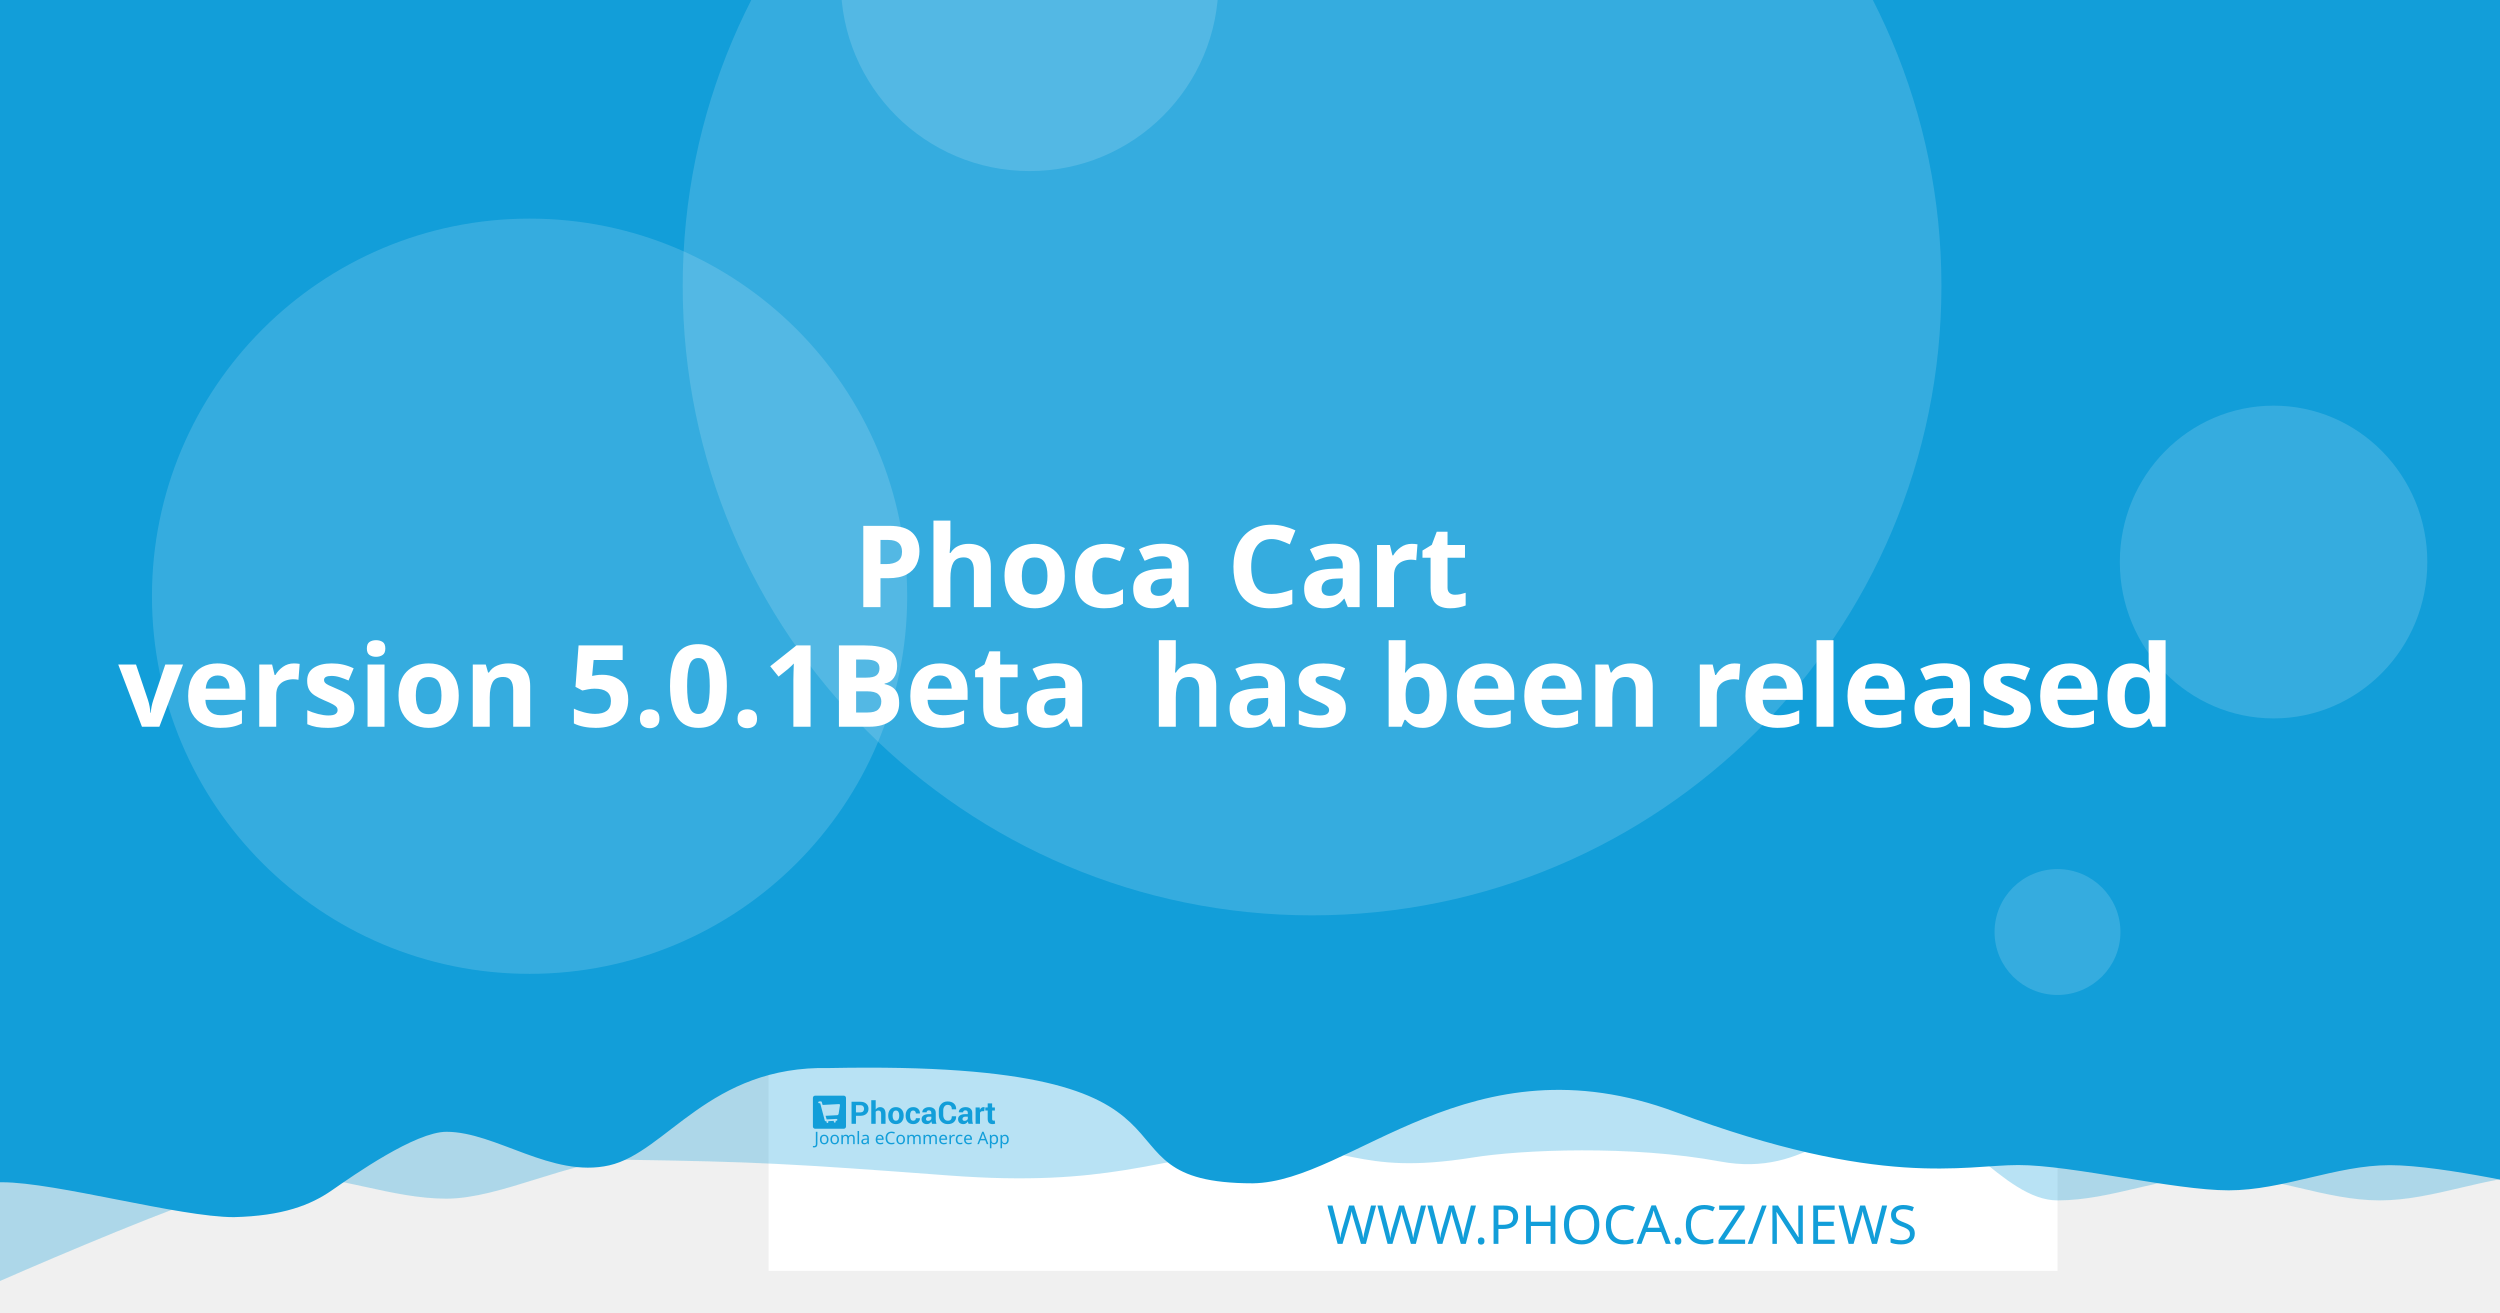
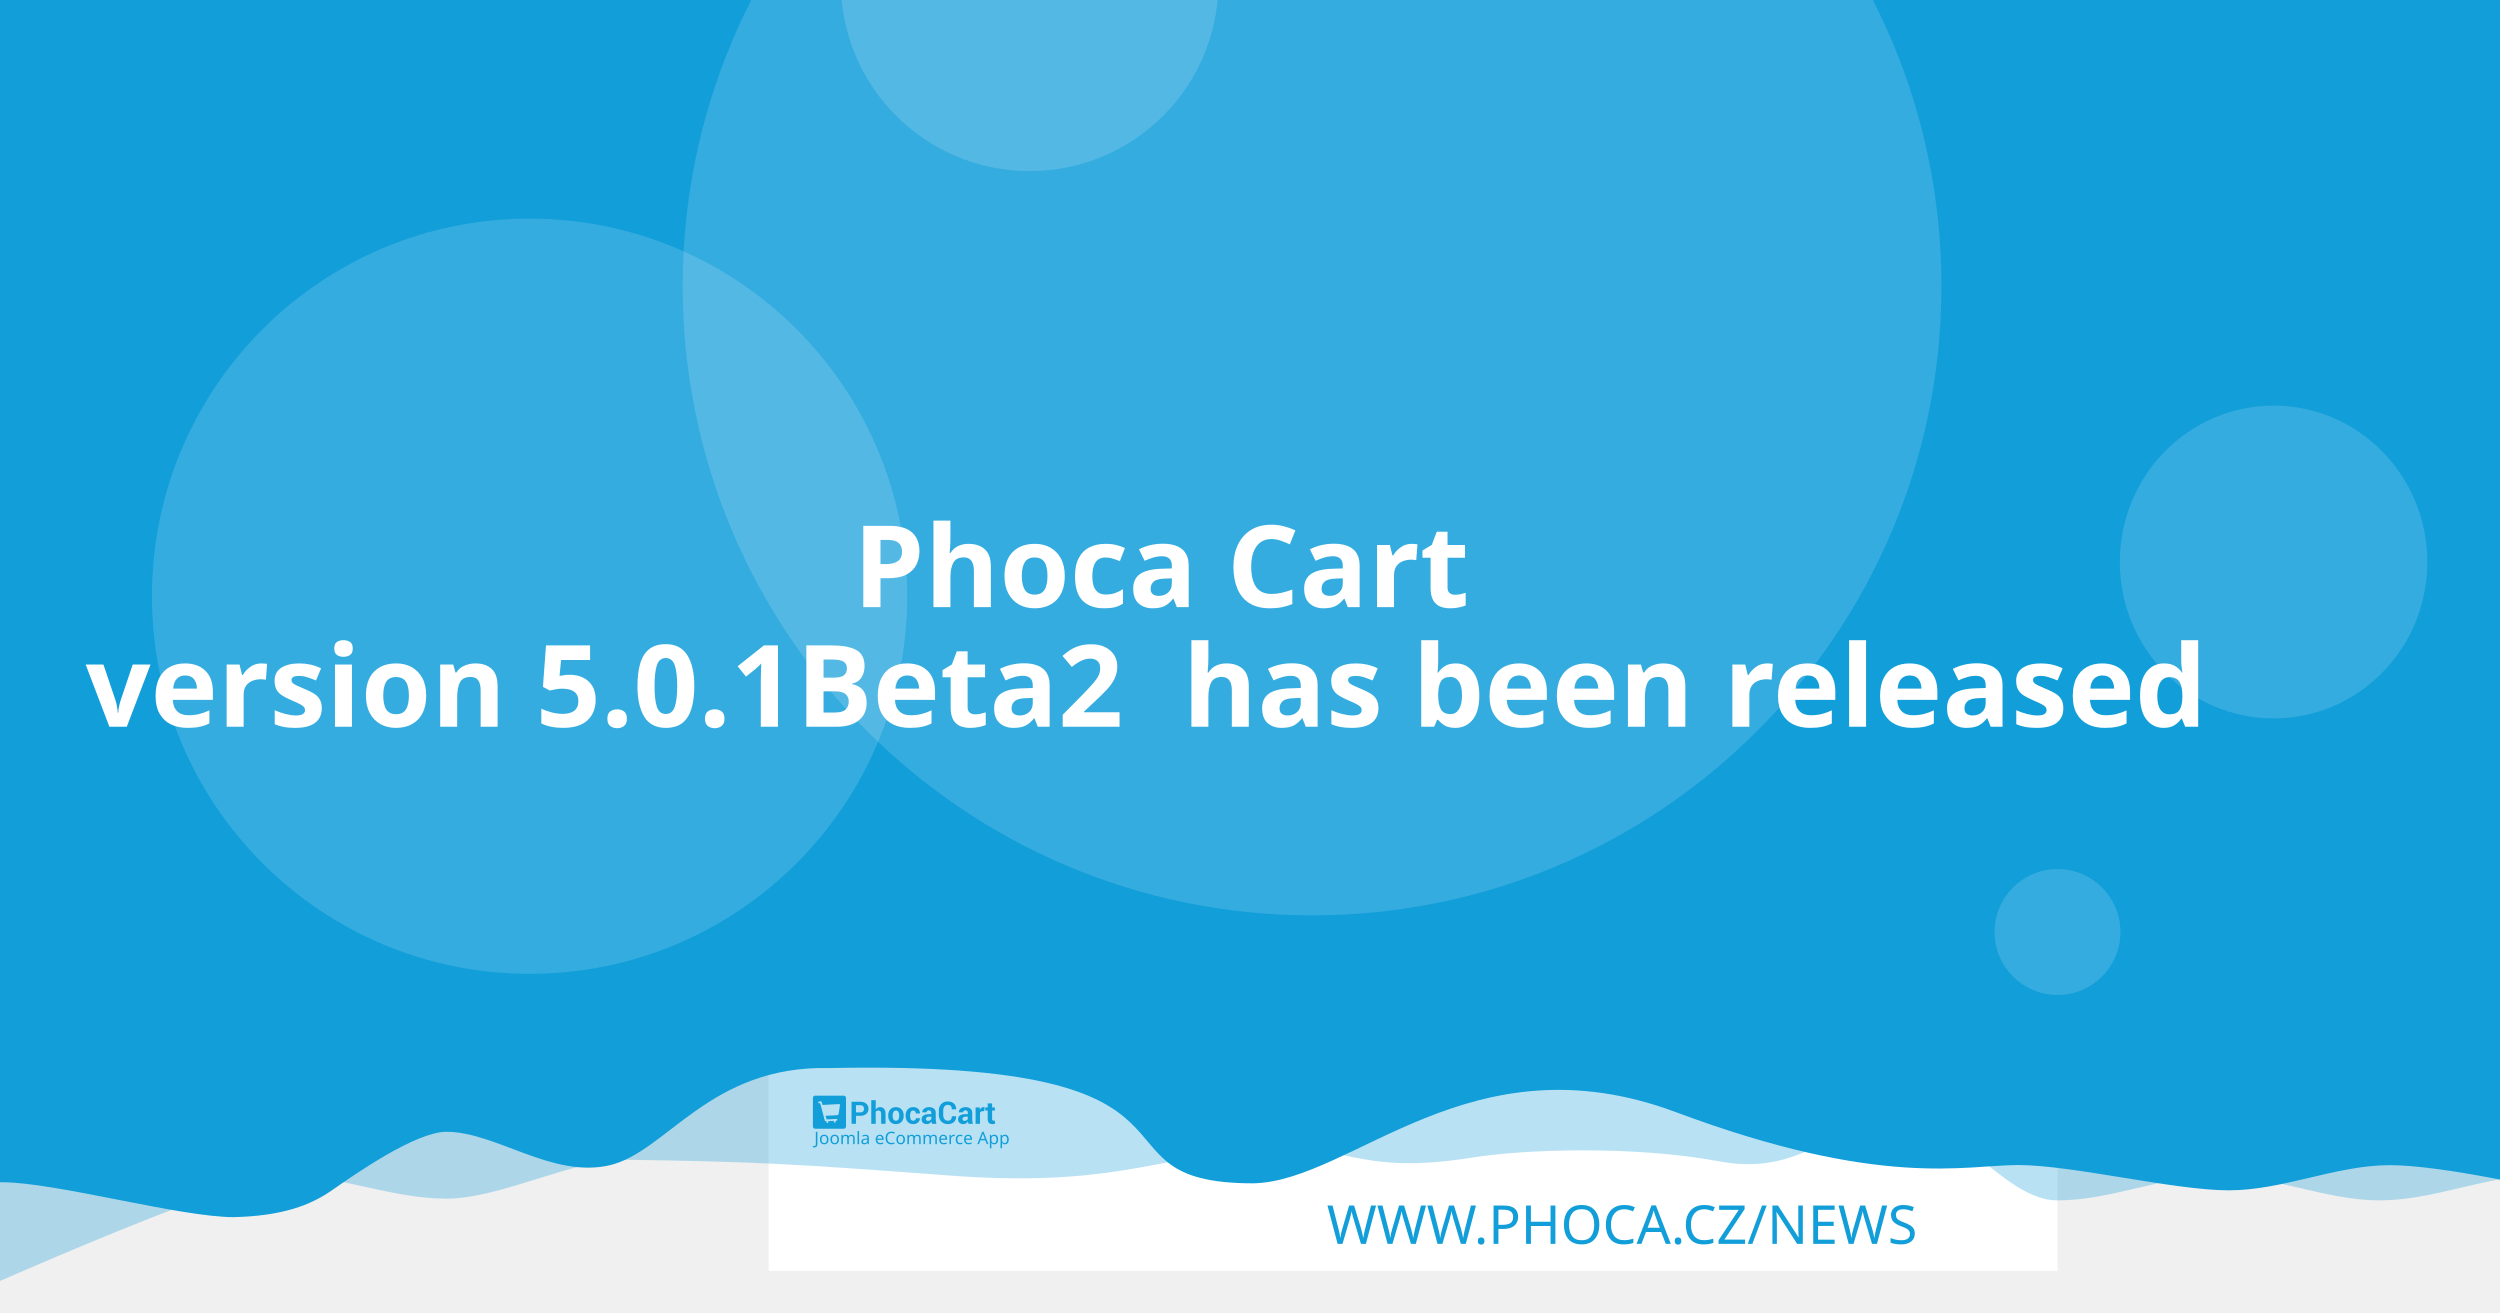
<svg xmlns="http://www.w3.org/2000/svg" width="1200" height="630" viewBox="0 0 1200 630" version="1.1" id="svg5">
  <defs id="defs2" />
  <g id="layer1">
    <path d="m 20.256,108.517 a 7.714,7.714 0 0 0 -7.714,7.714 v 97.981 a 7.714,7.714 0 0 0 7.714,7.714 h 97.976 a 7.714,7.714 0 0 0 7.714,-7.714 v -97.981 a 7.714,7.714 0 0 0 -7.714,-7.714 z m 19.435,19.56 c 0.714,-0.04 1.37,0.151 1.984,0.583 0.613,0.434 1.018,0.978 1.215,1.637 l 2.918,10.039 56.209,-2.948 c 1.002,-0.052 1.838,0.296 2.506,1.04 0.665,0.732 0.929,1.612 0.768,2.626 l -4.71,30.132 c -0.167,0.89 -0.688,1.809 -1.557,2.747 -0.869,0.95 -2.001,1.463 -3.38,1.537 l -39.707,2.079 3.671,12.389 33.562,-1.758 c 0.878,-0.049 1.633,0.215 2.28,0.783 0.632,0.583 0.971,1.312 1.019,2.19 0.046,0.878 -0.215,1.633 -0.783,2.28 -0.583,0.635 -1.312,0.974 -2.19,1.019 l -3.139,0.166 0.166,3.134 c 0.046,0.881 -0.215,1.638 -0.798,2.27 -0.571,0.647 -1.294,0.99 -2.174,1.034 -0.878,0.046 -1.635,-0.215 -2.27,-0.798 -0.647,-0.571 -0.984,-1.297 -1.03,-2.174 l -0.166,-3.134 -18.817,0.979 0.161,3.139 c 0.046,0.881 -0.212,1.638 -0.783,2.27 -0.583,0.647 -1.312,0.988 -2.19,1.034 -0.878,0.049 -1.633,-0.215 -2.28,-0.798 -0.635,-0.571 -0.974,-1.297 -1.019,-2.174 l -0.166,-3.139 -1.943,0.101 c -0.753,0.039 -1.441,-0.135 -2.079,-0.517 -0.623,-0.383 -1.068,-0.764 -1.341,-1.125 l -0.347,-0.613 -15.769,-59.624 -3.39,0.176 c -0.841,0.046 -1.586,-0.219 -2.245,-0.798 -0.659,-0.571 -1.009,-1.292 -1.055,-2.169 -0.046,-0.881 0.225,-1.635 0.824,-2.27 0.595,-0.647 1.308,-0.989 2.149,-1.034 z" style="fill:#ffffff;stroke-width:1.208;paint-order:stroke fill markers" id="path400" />
    <rect style="opacity:1;fill:#ffffff;stroke-width:6.042;stroke-linejoin:round;paint-order:stroke fill markers" id="rect723" width="618.676" height="618.676" x="368.924" y="-8.647" />
    <path id="rect4460" style="opacity:0.3;fill:#129ed9;fill-opacity:1;stroke-width:6.042;stroke-linejoin:round;paint-order:stroke fill markers" d="M 59.586,-3.814 H 1296.938 v 580.009 c 0,0 -51.556,-12.084 -77.334,-12.084 -25.778,0 -51.244,12.084 -77.335,12.084 -26.091,0 -51.556,-12.084 -77.334,-12.084 -25.778,0 -51.244,12.084 -77.335,12.084 -26.091,0 -50.615,-41.931 -76.393,-41.931 -25.778,0 -43.072,31.169 -85.504,23.256 -42.433,-7.913 -95.293,-5.729 -119.04,-1.869 -57.142,9.103 -59.508,-8.125 -105.573,-4.001 -46.065,4.124 -68.78,18.359 -145.373,12.602 -76.593,-5.757 -93.029,-6.595 -155.544,-7.578 -25.778,0 -59.826,18.693 -85.917,18.693 -26.091,0 -51.556,-11.254 -77.334,-11.254 -25.778,0 -172.338,66.428 -172.338,66.428 z" />
    <path id="rect4460-5" style="fill:#129ed9;fill-opacity:1;stroke-width:6.042;stroke-linejoin:round;paint-order:stroke fill markers" d="M -12.915,-8.647 H 1224.437 v 580.009 c 0,0 -51.556,-12.084 -77.334,-12.084 -25.778,0 -51.243,12.084 -77.334,12.084 -26.091,0 -75.228,-12.142 -101.006,-12.142 -25.778,0 -65.794,11.416 -164.408,-25.412 -98.613,-36.828 -155.373,33.433 -202.968,34.185 -85.545,-0.05 -3.558,-59.324 -203.248,-55.331 -57.687,-1.357 -78.127,40.433 -105.693,46.704 -27.566,6.271 -54.486,-16.105 -78.151,-16.105 -14.933,0 -44.462,20.77 -54.88,28.017 -10.418,7.247 -23.732,12.357 -47.124,12.95 -26.091,0 -85.565,-16.747 -111.343,-16.747 -25.778,0 -13.863,3.88 -13.863,3.88 z" />
    <circle style="opacity:0.15;fill:#ffffff;fill-opacity:1;stroke-width:6.042;stroke-linejoin:round;paint-order:stroke fill markers" id="path8376" cx="629.794" cy="137.279" r="302.088" />
    <text xml:space="preserve" style="font-style:normal;font-weight:normal;font-size:25.778px;line-height:1.25;font-family:sans-serif;fill:#129ed9;fill-opacity:1;stroke:none;stroke-width:1.208" x="953.817" y="597.071" id="text2910-3-7">
      <tspan id="tspan2908-6-5" x="953.817" y="597.071" style="font-style:normal;font-variant:normal;font-weight:300;font-stretch:normal;font-size:25.778px;font-family:Montserrat;-inkscape-font-specification:'Montserrat Light';text-align:end;text-anchor:end;fill:#129ed9;fill-opacity:1;stroke-width:1.208">WWW.PHOCA.CZ/NEWS</tspan>
    </text>
    <text xml:space="preserve" style="font-style:normal;font-variant:normal;font-weight:600;font-stretch:normal;font-size:54.666px;line-height:1.05;font-family:Rubik;-inkscape-font-specification:'Rubik Semi-Bold';fill:#ffffff;fill-opacity:1;stroke:none;stroke-width:1.577" x="600" y="234.034" id="text11252">
      <tspan x="600" y="234.034" id="tspan403" style="text-align:center;text-anchor:middle;stroke-width:1.577" />
      <tspan x="600" y="291.433" style="font-size:54.666px;text-align:center;text-anchor:middle;stroke-width:1.577" id="tspan444"> Phoca Cart</tspan>
-       <tspan x="600" y="348.833" id="tspan2906" style="font-size:54.666px;text-align:center;text-anchor:middle;stroke-width:1.577">version 5.0.1Beta
+       <tspan x="600" y="348.833" id="tspan2906" style="font-size:54.666px;text-align:center;text-anchor:middle;stroke-width:1.577">version 5.0.1Beta2
 has been released</tspan>
      <tspan x="600" y="406.232" id="tspan1994" style="font-size:54.666px;stroke-width:1.577" />
    </text>
    <circle style="opacity:0.15;fill:#ffffff;fill-opacity:1;stroke-width:6.042;stroke-linejoin:round;paint-order:stroke fill markers" id="path8376-9" cx="254.196" cy="286.191" r="181.253" />
    <circle style="opacity:0.15;fill:#ffffff;fill-opacity:1;stroke-width:6.042;stroke-linejoin:round;paint-order:stroke fill markers" id="path8376-6" cx="494.235" cy="-8.506" r="90.626" />
    <ellipse style="opacity:0.15;fill:#ffffff;fill-opacity:1;stroke-width:7.442;stroke-linejoin:round;paint-order:stroke fill markers" id="path8376-6-2" cx="1091.315" cy="269.776" rx="73.793" ry="75.059" />
    <g id="g8950" transform="matrix(0.360172,0,0,0.360172,498.6223,396.4642)" style="fill:#129ed9;fill-opacity:1;stroke-width:3.355">
      <g id="g895" transform="translate(-301.0409,359.4151)" style="fill:#129ed9;fill-opacity:1;stroke-width:3.355">
        <g transform="matrix(1.3333,0,0,-1.3333,-75.59,850.15)" fill="#ffffff" image-rendering="optimizeQuality" id="g280" style="clip-rule:evenodd;fill:#129ed9;fill-opacity:1;stroke-width:8.934;shape-rendering:geometricPrecision">
          <path d="m 99.728,617.49 v -7.994 h -4.423 v 22.031 h 8.784 c 2.532,0 4.527,-0.646 5.979,-1.937 1.452,-1.291 2.181,-2.99 2.181,-5.097 0,-2.107 -0.729,-3.801 -2.181,-5.082 -1.452,-1.281 -3.446,-1.921 -5.979,-1.921 z m 0,3.408 h 4.361 c 1.23,0 2.165,0.336 2.801,1.002 0.635,0.671 0.951,1.523 0.951,2.561 0,1.059 -0.315,1.932 -0.946,2.623 -0.63,0.687 -1.566,1.033 -2.806,1.033 H 99.728 Z" id="path262" style="fill:#129ed9;fill-opacity:1;stroke-width:3.355" />
          <path d="m 119.45,623.79 c 0.517,0.749 1.147,1.327 1.891,1.746 0.749,0.418 1.576,0.63 2.485,0.63 1.705,0 3.043,-0.568 4.02,-1.704 0.971,-1.131 1.457,-2.887 1.457,-5.252 v -9.714 h -4.418 v 9.76 c 0,1.276 -0.227,2.174 -0.677,2.706 -0.445,0.532 -1.116,0.795 -2.005,0.795 -0.605,0 -1.137,-0.108 -1.602,-0.325 -0.465,-0.217 -0.847,-0.522 -1.152,-0.919 v -12.017 h -4.418 v 23.611 h 4.418 z" id="path264" style="fill:#129ed9;fill-opacity:1;stroke-width:3.355" />
          <path d="m 131.96,617.83 c 0,2.438 0.682,4.436 2.046,5.996 1.359,1.554 3.25,2.334 5.663,2.334 2.418,0 4.315,-0.774 5.689,-2.329 1.375,-1.549 2.062,-3.553 2.062,-6.001 v -0.32 c 0,-2.458 -0.687,-4.462 -2.051,-6.011 -1.369,-1.544 -3.261,-2.319 -5.674,-2.319 -2.418,0 -4.315,0.775 -5.684,2.319 -1.364,1.549 -2.051,3.553 -2.051,6.011 z m 4.408,-0.31 c 0,-1.487 0.264,-2.68 0.785,-3.584 0.527,-0.899 1.375,-1.348 2.542,-1.348 1.142,0 1.979,0.454 2.506,1.358 0.532,0.904 0.796,2.097 0.796,3.574 v 0.315 c 0,1.446 -0.269,2.629 -0.801,3.542 -0.537,0.914 -1.38,1.374 -2.527,1.374 -1.142,0 -1.979,-0.46 -2.506,-1.379 -0.532,-0.919 -0.796,-2.102 -0.796,-3.537 z" id="path266" style="fill:#129ed9;fill-opacity:1;stroke-width:3.355" />
          <path d="m 157.01,612.59 c 0.79,0 1.421,0.227 1.891,0.682 0.475,0.454 0.713,1.064 0.713,1.828 h 4.015 l 0.041,-0.093 c 0.041,-1.653 -0.579,-3.037 -1.871,-4.152 -1.287,-1.116 -2.883,-1.673 -4.79,-1.673 -2.439,0 -4.325,0.769 -5.648,2.314 -1.318,1.544 -1.979,3.522 -1.979,5.944 v 0.449 c 0,2.412 0.656,4.395 1.974,5.944 1.317,1.554 3.198,2.329 5.638,2.329 2.02,0 3.648,-0.573 4.883,-1.725 1.235,-1.151 1.835,-2.664 1.793,-4.539 l -0.031,-0.088 h -4.026 c 0,0.842 -0.233,1.544 -0.698,2.107 -0.46,0.558 -1.101,0.837 -1.922,0.837 -1.168,0 -1.995,-0.454 -2.475,-1.358 -0.476,-0.904 -0.718,-2.071 -0.718,-3.496 v -0.454 c 0,-1.456 0.243,-2.628 0.718,-3.522 0.48,-0.888 1.312,-1.332 2.491,-1.332" id="path268" style="fill:#129ed9;fill-opacity:1;stroke-width:3.355" />
          <path d="m 175.8,609.49 c -0.165,0.372 -0.305,0.764 -0.419,1.183 -0.119,0.413 -0.202,0.837 -0.248,1.27 -0.455,-0.8 -1.054,-1.456 -1.798,-1.978 -0.739,-0.521 -1.628,-0.785 -2.656,-0.785 -1.715,0 -3.038,0.439 -3.963,1.322 -0.93,0.883 -1.395,2.086 -1.395,3.604 0,1.606 0.62,2.845 1.855,3.729 1.235,0.883 3.038,1.322 5.41,1.322 h 2.47 v 1.301 c 0,0.785 -0.207,1.394 -0.62,1.828 -0.413,0.434 -1.023,0.651 -1.834,0.651 -0.713,0 -1.266,-0.175 -1.653,-0.522 -0.393,-0.346 -0.584,-0.826 -0.584,-1.446 l -4.268,0.016 -0.016,0.093 c -0.072,1.379 0.527,2.572 1.798,3.579 1.271,1.002 2.946,1.503 5.013,1.503 1.958,0 3.545,-0.496 4.769,-1.492 1.22,-0.992 1.829,-2.406 1.829,-4.24 v -6.76 c 0,-0.769 0.062,-1.492 0.176,-2.164 0.119,-0.676 0.299,-1.348 0.553,-2.014 z m -4.046,2.943 c 0.78,0 1.468,0.191 2.077,0.574 0.605,0.382 1.013,0.826 1.225,1.332 v 2.308 h -2.47 c -0.935,0 -1.648,-0.232 -2.134,-0.702 -0.481,-0.47 -0.724,-1.033 -0.724,-1.699 0,-0.542 0.181,-0.981 0.542,-1.312 0.367,-0.336 0.858,-0.501 1.483,-0.501" id="path270" style="fill:#129ed9;fill-opacity:1;stroke-width:3.355" />
          <path d="m 199.84,617.01 0.031,-0.088 c 0.041,-2.37 -0.682,-4.25 -2.17,-5.645 -1.488,-1.394 -3.555,-2.091 -6.201,-2.091 -2.656,0 -4.811,0.852 -6.464,2.556 -1.653,1.704 -2.486,3.894 -2.486,6.579 v 4.369 c 0,2.67 0.812,4.86 2.424,6.574 1.617,1.715 3.715,2.572 6.299,2.572 2.723,0 4.852,-0.697 6.386,-2.097 1.535,-1.399 2.284,-3.305 2.243,-5.717 l -0.031,-0.088 h -4.299 c 0,1.451 -0.346,2.561 -1.044,3.336 -0.698,0.769 -1.783,1.157 -3.255,1.157 -1.323,0 -2.372,-0.537 -3.147,-1.606 -0.78,-1.074 -1.168,-2.438 -1.168,-4.1 v -4.39 c 0,-1.683 0.408,-3.057 1.225,-4.131 0.822,-1.069 1.922,-1.606 3.317,-1.606 1.38,0 2.403,0.372 3.064,1.11 0.661,0.744 0.992,1.844 0.992,3.305 z" id="path272" style="fill:#129ed9;fill-opacity:1;stroke-width:3.355" />
          <path d="m 212.27,609.49 c -0.165,0.372 -0.305,0.764 -0.419,1.183 -0.119,0.413 -0.202,0.837 -0.248,1.27 -0.455,-0.8 -1.054,-1.456 -1.798,-1.978 -0.739,-0.521 -1.628,-0.785 -2.656,-0.785 -1.716,0 -3.038,0.439 -3.963,1.322 -0.93,0.883 -1.395,2.086 -1.395,3.604 0,1.606 0.62,2.845 1.855,3.729 1.235,0.883 3.039,1.322 5.41,1.322 h 2.47 v 1.301 c 0,0.785 -0.207,1.394 -0.62,1.828 -0.413,0.434 -1.023,0.651 -1.834,0.651 -0.713,0 -1.266,-0.175 -1.654,-0.522 -0.393,-0.346 -0.584,-0.826 -0.584,-1.446 l -4.268,0.016 -0.016,0.093 c -0.072,1.379 0.527,2.572 1.798,3.579 1.271,1.002 2.945,1.503 5.013,1.503 1.958,0 3.545,-0.496 4.769,-1.492 1.22,-0.992 1.829,-2.406 1.829,-4.24 v -6.76 c 0,-0.769 0.062,-1.492 0.176,-2.164 0.119,-0.676 0.3,-1.348 0.553,-2.014 z m -4.046,2.943 c 0.78,0 1.468,0.191 2.077,0.574 0.605,0.382 1.013,0.826 1.224,1.332 v 2.308 h -2.47 c -0.935,0 -1.649,-0.232 -2.134,-0.702 -0.481,-0.47 -0.723,-1.033 -0.723,-1.699 0,-0.542 0.181,-0.981 0.542,-1.312 0.367,-0.336 0.858,-0.501 1.483,-0.501" id="path274" style="fill:#129ed9;fill-opacity:1;stroke-width:3.355" />
          <path d="m 227.92,622.06 -1.617,0.046 c -0.656,0 -1.199,-0.134 -1.623,-0.408 -0.423,-0.274 -0.744,-0.656 -0.966,-1.152 v -11.052 h -4.408 v 16.36 h 4.103 l 0.196,-2.422 c 0.382,0.857 0.883,1.528 1.494,2.009 0.61,0.48 1.312,0.723 2.108,0.723 0.223,0 0.429,-0.015 0.615,-0.052 0.186,-0.036 0.377,-0.077 0.568,-0.129 z" id="path276" style="fill:#129ed9;fill-opacity:1;stroke-width:3.355" />
          <path d="m 235.83,629.86 v -4.007 h 2.754 v -3.099 H 235.83 v -8.33 c 0,-0.635 0.129,-1.09 0.393,-1.363 0.263,-0.274 0.615,-0.408 1.059,-0.408 0.232,0 0.434,0.01 0.599,0.036 0.166,0.026 0.362,0.072 0.579,0.129 l 0.383,-3.181 c -0.445,-0.155 -0.878,-0.268 -1.302,-0.341 -0.424,-0.078 -0.884,-0.114 -1.38,-0.114 -1.524,0 -2.697,0.418 -3.519,1.255 -0.822,0.837 -1.235,2.159 -1.235,3.977 v 8.34 h -2.392 v 3.099 h 2.392 v 4.007 z" id="path278" style="fill:#129ed9;fill-opacity:1;stroke-width:3.355" />
        </g>
        <g fill="#ffffff" fill-rule="evenodd" image-rendering="optimizeQuality" stroke-width="1.934" aria-label="Joomla eCommerce App" id="g318" style="clip-rule:evenodd;fill:#129ed9;fill-opacity:1;shape-rendering:geometricPrecision">
          <path d="M 1.704,69 Q 1.151,69 0.736,68.908 0.321,68.839 -0.002,68.7 v -1.752 q 0.369,0.092 0.784,0.161 0.415,0.069 0.876,0.069 0.576,0 1.083,-0.231 0.53,-0.231 0.853,-0.807 0.323,-0.576 0.323,-1.614 v -16.368 h 2.075 v 16.206 q 0,2.374 -1.176,3.504 -1.176,1.13 -3.112,1.13 z" id="path282" style="fill:#129ed9;fill-opacity:1;stroke-width:1.934" />
          <path d="m 20.792,58.419 q 0,3.066 -1.568,4.749 -1.545,1.683 -4.196,1.683 -1.637,0 -2.928,-0.738 -1.268,-0.761 -2.006,-2.19 -0.738,-1.452 -0.738,-3.504 0,-3.066 1.545,-4.726 1.545,-1.66 4.196,-1.66 1.683,0 2.951,0.761 1.291,0.738 2.006,2.167 0.738,1.406 0.738,3.458 z m -9.336,0 q 0,2.19 0.853,3.481 0.876,1.268 2.766,1.268 1.867,0 2.743,-1.268 0.876,-1.291 0.876,-3.481 0,-2.19 -0.876,-3.435 -0.876,-1.245 -2.766,-1.245 -1.89,0 -2.743,1.245 -0.853,1.245 -0.853,3.435 z" id="path284" style="fill:#129ed9;fill-opacity:1;stroke-width:1.934" />
          <path d="m 34.739,58.419 q 0,3.066 -1.568,4.749 -1.545,1.683 -4.196,1.683 -1.637,0 -2.928,-0.738 -1.268,-0.761 -2.006,-2.19 -0.738,-1.452 -0.738,-3.504 0,-3.066 1.545,-4.726 1.545,-1.66 4.196,-1.66 1.683,0 2.951,0.761 1.291,0.738 2.006,2.167 0.738,1.406 0.738,3.458 z m -9.336,0 q 0,2.19 0.853,3.481 0.876,1.268 2.766,1.268 1.867,0 2.743,-1.268 0.876,-1.291 0.876,-3.481 0,-2.19 -0.876,-3.435 -0.876,-1.245 -2.766,-1.245 -1.89,0 -2.743,1.245 -0.853,1.245 -0.853,3.435 z" id="path286" style="fill:#129ed9;fill-opacity:1;stroke-width:1.934" />
          <path d="m 51.499,52.033 q 2.098,0 3.135,1.083 1.037,1.06 1.037,3.458 V 64.62 H 53.666 v -7.953 q 0,-2.928 -2.513,-2.928 -1.798,0 -2.582,1.037 -0.761,1.037 -0.761,3.02 V 64.62 h -2.006 v -7.953 q 0,-2.928 -2.536,-2.928 -1.867,0 -2.582,1.153 -0.715,1.153 -0.715,3.32 v 6.409 h -2.029 v -12.356 h 1.637 l 0.3,1.683 h 0.115 q 0.576,-0.968 1.545,-1.429 0.991,-0.484 2.098,-0.484 2.905,0 3.781,2.075 h 0.115 q 0.622,-1.06 1.683,-1.568 1.083,-0.507 2.282,-0.507 z" id="path288" style="fill:#129ed9;fill-opacity:1;stroke-width:1.934" />
          <path d="M 61.527,64.62 H 59.498 V 47.1 h 2.029 z" id="path290" style="fill:#129ed9;fill-opacity:1;stroke-width:1.934" />
          <path d="m 70.126,52.056 q 2.259,0 3.343,0.991 1.083,0.991 1.083,3.158 v 8.414 h -1.475 l -0.392,-1.752 h -0.092 q -0.807,1.014 -1.706,1.498 -0.876,0.484 -2.444,0.484 -1.683,0 -2.789,-0.876 -1.107,-0.899 -1.107,-2.789 0,-1.844 1.452,-2.836 1.452,-1.014 4.472,-1.107 l 2.098,-0.069 v -0.738 q 0,-1.545 -0.669,-2.144 -0.669,-0.599 -1.89,-0.599 -0.968,0 -1.844,0.3 -0.876,0.277 -1.637,0.645 l -0.622,-1.522 q 0.807,-0.438 1.913,-0.738 1.107,-0.323 2.305,-0.323 z m 0.599,6.593 q -2.305,0.092 -3.204,0.738 -0.876,0.645 -0.876,1.821 0,1.037 0.622,1.522 0.645,0.484 1.637,0.484 1.568,0 2.605,-0.853 1.037,-0.876 1.037,-2.674 v -1.107 z" id="path292" style="fill:#129ed9;fill-opacity:1;stroke-width:1.934" />
          <path d="m 89.144,52.033 q 1.591,0 2.72,0.692 1.153,0.692 1.752,1.96 0.622,1.245 0.622,2.928 v 1.222 h -8.46 q 0.046,2.098 1.06,3.204 1.037,1.083 2.882,1.083 1.176,0 2.075,-0.207 0.922,-0.231 1.89,-0.645 v 1.775 q -0.945,0.415 -1.867,0.599 -0.922,0.207 -2.19,0.207 -1.752,0 -3.112,-0.715 -1.337,-0.715 -2.098,-2.121 -0.738,-1.429 -0.738,-3.481 0,-2.029 0.669,-3.481 0.692,-1.452 1.913,-2.236 1.245,-0.784 2.882,-0.784 z m -0.023,1.66 q -1.452,0 -2.305,0.945 -0.83,0.922 -0.991,2.582 h 6.293 q -0.023,-1.568 -0.738,-2.536 -0.715,-0.991 -2.259,-0.991 z" id="path294" style="fill:#129ed9;fill-opacity:1;stroke-width:1.934" />
          <path d="m 104.71,49.751 q -2.651,0 -4.173,1.775 -1.522,1.775 -1.522,4.864 0,3.066 1.406,4.864 1.429,1.775 4.265,1.775 1.083,0 2.052,-0.184 0.968,-0.184 1.89,-0.461 v 1.798 q -0.922,0.346 -1.913,0.507 -0.968,0.161 -2.328,0.161 -2.513,0 -4.196,-1.037 -1.683,-1.037 -2.536,-2.951 -0.83,-1.913 -0.83,-4.495 0,-2.49 0.899,-4.38 0.922,-1.913 2.697,-2.974 1.775,-1.083 4.311,-1.083 2.605,0 4.541,0.968 l -0.83,1.752 q -0.761,-0.346 -1.706,-0.622 -0.922,-0.277 -2.029,-0.277 z" id="path296" style="fill:#129ed9;fill-opacity:1;stroke-width:1.934" />
          <path d="m 122.69,58.419 q 0,3.066 -1.568,4.749 -1.545,1.683 -4.196,1.683 -1.637,0 -2.928,-0.738 -1.268,-0.761 -2.006,-2.19 -0.738,-1.452 -0.738,-3.504 0,-3.066 1.545,-4.726 1.545,-1.66 4.196,-1.66 1.683,0 2.951,0.761 1.291,0.738 2.006,2.167 0.738,1.406 0.738,3.458 z m -9.336,0 q 0,2.19 0.853,3.481 0.876,1.268 2.766,1.268 1.867,0 2.743,-1.268 0.876,-1.291 0.876,-3.481 0,-2.19 -0.876,-3.435 -0.876,-1.245 -2.766,-1.245 -1.89,0 -2.743,1.245 -0.853,1.245 -0.853,3.435 z" id="path298" style="fill:#129ed9;fill-opacity:1;stroke-width:1.934" />
          <path d="m 139.45,52.033 q 2.098,0 3.135,1.083 1.037,1.06 1.037,3.458 V 64.62 h -2.006 v -7.953 q 0,-2.928 -2.513,-2.928 -1.798,0 -2.582,1.037 -0.761,1.037 -0.761,3.02 V 64.62 h -2.006 v -7.953 q 0,-2.928 -2.536,-2.928 -1.867,0 -2.582,1.153 -0.715,1.153 -0.715,3.32 v 6.409 h -2.029 v -12.356 h 1.637 l 0.3,1.683 h 0.115 q 0.576,-0.968 1.545,-1.429 0.991,-0.484 2.098,-0.484 2.905,0 3.781,2.075 h 0.115 q 0.622,-1.06 1.683,-1.568 1.083,-0.507 2.282,-0.507 z" id="path300" style="fill:#129ed9;fill-opacity:1;stroke-width:1.934" />
          <path d="m 161,52.033 q 2.098,0 3.135,1.083 1.037,1.06 1.037,3.458 V 64.62 h -2.006 v -7.953 q 0,-2.928 -2.513,-2.928 -1.798,0 -2.582,1.037 -0.761,1.037 -0.761,3.02 V 64.62 h -2.006 v -7.953 q 0,-2.928 -2.536,-2.928 -1.867,0 -2.582,1.153 -0.715,1.153 -0.715,3.32 v 6.409 h -2.029 v -12.356 h 1.637 l 0.3,1.683 h 0.115 q 0.576,-0.968 1.545,-1.429 0.991,-0.484 2.098,-0.484 2.905,0 3.781,2.075 h 0.115 q 0.622,-1.06 1.683,-1.568 1.083,-0.507 2.282,-0.507 z" id="path302" style="fill:#129ed9;fill-opacity:1;stroke-width:1.934" />
          <path d="m 173.77,52.033 q 1.591,0 2.72,0.692 1.153,0.692 1.752,1.96 0.622,1.245 0.622,2.928 v 1.222 h -8.46 q 0.046,2.098 1.06,3.204 1.037,1.083 2.882,1.083 1.176,0 2.075,-0.207 0.922,-0.231 1.89,-0.645 v 1.775 q -0.945,0.415 -1.867,0.599 -0.922,0.207 -2.19,0.207 -1.752,0 -3.112,-0.715 -1.337,-0.715 -2.098,-2.121 -0.738,-1.429 -0.738,-3.481 0,-2.029 0.669,-3.481 0.692,-1.452 1.913,-2.236 1.245,-0.784 2.882,-0.784 z m -0.023,1.66 q -1.452,0 -2.305,0.945 -0.83,0.922 -0.991,2.582 h 6.293 q -0.023,-1.568 -0.738,-2.536 -0.715,-0.991 -2.259,-0.991 z" id="path304" style="fill:#129ed9;fill-opacity:1;stroke-width:1.934" />
          <path d="m 187.76,52.033 q 0.346,0 0.738,0.046 0.415,0.023 0.715,0.092 l -0.254,1.867 q -0.3,-0.069 -0.669,-0.115 -0.346,-0.046 -0.669,-0.046 -0.945,0 -1.775,0.53 -0.83,0.507 -1.337,1.452 -0.484,0.922 -0.484,2.167 v 6.593 h -2.029 v -12.356 h 1.66 l 0.231,2.259 h 0.092 q 0.599,-1.014 1.545,-1.752 0.945,-0.738 2.236,-0.738 z" id="path306" style="fill:#129ed9;fill-opacity:1;stroke-width:1.934" />
          <path d="m 196.02,64.851 q -1.637,0 -2.928,-0.669 -1.268,-0.669 -2.006,-2.075 -0.715,-1.406 -0.715,-3.596 0,-2.282 0.761,-3.712 0.761,-1.429 2.052,-2.098 1.314,-0.669 2.974,-0.669 0.945,0 1.821,0.207 0.876,0.184 1.429,0.461 l -0.622,1.683 q -0.553,-0.207 -1.291,-0.392 -0.738,-0.184 -1.383,-0.184 -3.642,0 -3.642,4.68 0,2.236 0.876,3.435 0.899,1.176 2.651,1.176 1.014,0 1.775,-0.207 0.784,-0.207 1.429,-0.507 v 1.798 q -0.622,0.323 -1.383,0.484 -0.738,0.184 -1.798,0.184 z" id="path308" style="fill:#129ed9;fill-opacity:1;stroke-width:1.934" />
          <path d="m 206.9,52.033 q 1.591,0 2.72,0.692 1.153,0.692 1.752,1.96 0.622,1.245 0.622,2.928 v 1.222 h -8.46 q 0.046,2.098 1.06,3.204 1.037,1.083 2.882,1.083 1.176,0 2.075,-0.207 0.922,-0.231 1.89,-0.645 v 1.775 q -0.945,0.415 -1.867,0.599 -0.922,0.207 -2.19,0.207 -1.752,0 -3.112,-0.715 -1.337,-0.715 -2.098,-2.121 -0.738,-1.429 -0.738,-3.481 0,-2.029 0.669,-3.481 0.692,-1.452 1.913,-2.236 1.245,-0.784 2.882,-0.784 z m -0.023,1.66 q -1.452,0 -2.305,0.945 -0.83,0.922 -0.991,2.582 h 6.293 q -0.023,-1.568 -0.738,-2.536 -0.715,-0.991 -2.259,-0.991 z" id="path310" style="fill:#129ed9;fill-opacity:1;stroke-width:1.934" />
          <path d="m 231.73,64.62 -1.983,-5.095 h -6.524 l -1.96,5.095 h -2.098 l 6.432,-16.529 h 1.867 l 6.409,16.529 z m -4.449,-11.918 q -0.069,-0.184 -0.231,-0.669 -0.161,-0.484 -0.323,-0.991 -0.138,-0.53 -0.231,-0.807 -0.161,0.715 -0.369,1.406 -0.207,0.669 -0.346,1.06 l -1.867,4.979 h 5.21 z" id="path312" style="fill:#129ed9;fill-opacity:1;stroke-width:1.934" />
          <path d="m 241.73,52.033 q 2.282,0 3.665,1.591 1.406,1.591 1.406,4.795 0,3.158 -1.406,4.795 -1.383,1.637 -3.688,1.637 -1.429,0 -2.374,-0.53 -0.922,-0.553 -1.452,-1.268 h -0.138 q 0.046,0.392 0.092,0.991 0.046,0.599 0.046,1.037 v 5.072 h -2.029 v -17.889 h 1.66 l 0.277,1.683 h 0.092 q 0.553,-0.807 1.452,-1.36 0.899,-0.553 2.397,-0.553 z m -0.369,1.706 q -1.89,0 -2.674,1.06 -0.761,1.06 -0.807,3.227 v 0.392 q 0,2.282 0.738,3.527 0.761,1.222 2.789,1.222 1.13,0 1.844,-0.622 0.738,-0.622 1.083,-1.683 0.369,-1.083 0.369,-2.467 0,-2.121 -0.83,-3.389 -0.807,-1.268 -2.513,-1.268 z" id="path314" style="fill:#129ed9;fill-opacity:1;stroke-width:1.934" />
          <path d="m 255.91,52.033 q 2.282,0 3.665,1.591 1.406,1.591 1.406,4.795 0,3.158 -1.406,4.795 -1.383,1.637 -3.688,1.637 -1.429,0 -2.374,-0.53 -0.922,-0.553 -1.452,-1.268 h -0.138 q 0.046,0.392 0.092,0.991 0.046,0.599 0.046,1.037 v 5.072 h -2.029 v -17.889 h 1.66 l 0.277,1.683 h 0.092 q 0.553,-0.807 1.452,-1.36 0.899,-0.553 2.397,-0.553 z m -0.369,1.706 q -1.89,0 -2.674,1.06 -0.761,1.06 -0.807,3.227 v 0.392 q 0,2.282 0.738,3.527 0.761,1.222 2.789,1.222 1.13,0 1.844,-0.622 0.738,-0.622 1.083,-1.683 0.369,-1.083 0.369,-2.467 0,-2.121 -0.83,-3.389 -0.807,-1.268 -2.513,-1.268 z" id="path316" style="fill:#129ed9;fill-opacity:1;stroke-width:1.934" />
        </g>
        <path d="M 3,0 A 3,3 0 0 0 0,3 v 38.107 a 3,3 0 0 0 3,3 h 38.105 a 3,3 0 0 0 3,-3 V 3 a 3,3 0 0 0 -3,-3 z m 7.559,7.607 c 0.278,-0.015 0.533,0.059 0.771,0.227 0.239,0.169 0.396,0.38 0.473,0.637 l 1.135,3.904 21.861,-1.147 c 0.39,-0.02 0.715,0.115 0.975,0.404 0.259,0.285 0.361,0.627 0.299,1.022 l -1.832,11.719 c -0.065,0.346 -0.268,0.703 -0.605,1.068 -0.338,0.37 -0.778,0.569 -1.315,0.598 l -15.443,0.809 1.428,4.818 13.053,-0.684 c 0.341,-0.019 0.635,0.084 0.887,0.305 0.246,0.227 0.378,0.51 0.396,0.852 0.018,0.341 -0.084,0.635 -0.305,0.887 -0.227,0.247 -0.51,0.379 -0.852,0.396 l -1.221,0.064 0.064,1.219 c 0.018,0.343 -0.084,0.637 -0.311,0.883 -0.222,0.252 -0.503,0.385 -0.846,0.402 -0.341,0.018 -0.636,-0.084 -0.883,-0.311 -0.252,-0.222 -0.383,-0.504 -0.4,-0.846 l -0.064,-1.219 -7.318,0.381 0.062,1.221 c 0.018,0.343 -0.083,0.637 -0.305,0.883 -0.227,0.252 -0.51,0.384 -0.852,0.402 -0.341,0.019 -0.635,-0.084 -0.887,-0.311 -0.247,-0.222 -0.379,-0.504 -0.396,-0.846 l -0.064,-1.221 -0.756,0.039 c -0.293,0.015 -0.561,-0.052 -0.809,-0.201 -0.242,-0.149 -0.415,-0.297 -0.521,-0.438 l -0.135,-0.238 -6.133,-23.189 -1.318,0.068 C 8.066,10.184 7.776,10.082 7.52,9.856 7.263,9.634 7.127,9.354 7.11,9.012 7.092,8.67 7.197,8.377 7.43,8.13 7.661,7.878 7.939,7.745 8.266,7.727 Z" fill="#ffffff" style="fill:#129ed9;fill-opacity:1;stroke-width:8.934;paint-order:stroke fill markers" id="path334" />
      </g>
    </g>
    <circle style="opacity:0.15;fill:#ffffff;fill-opacity:1;stroke-width:6.042;stroke-linejoin:round;paint-order:stroke fill markers" id="path8376-6-2-1" cx="987.6" cy="447.37" r="30.209" />
  </g>
</svg>
